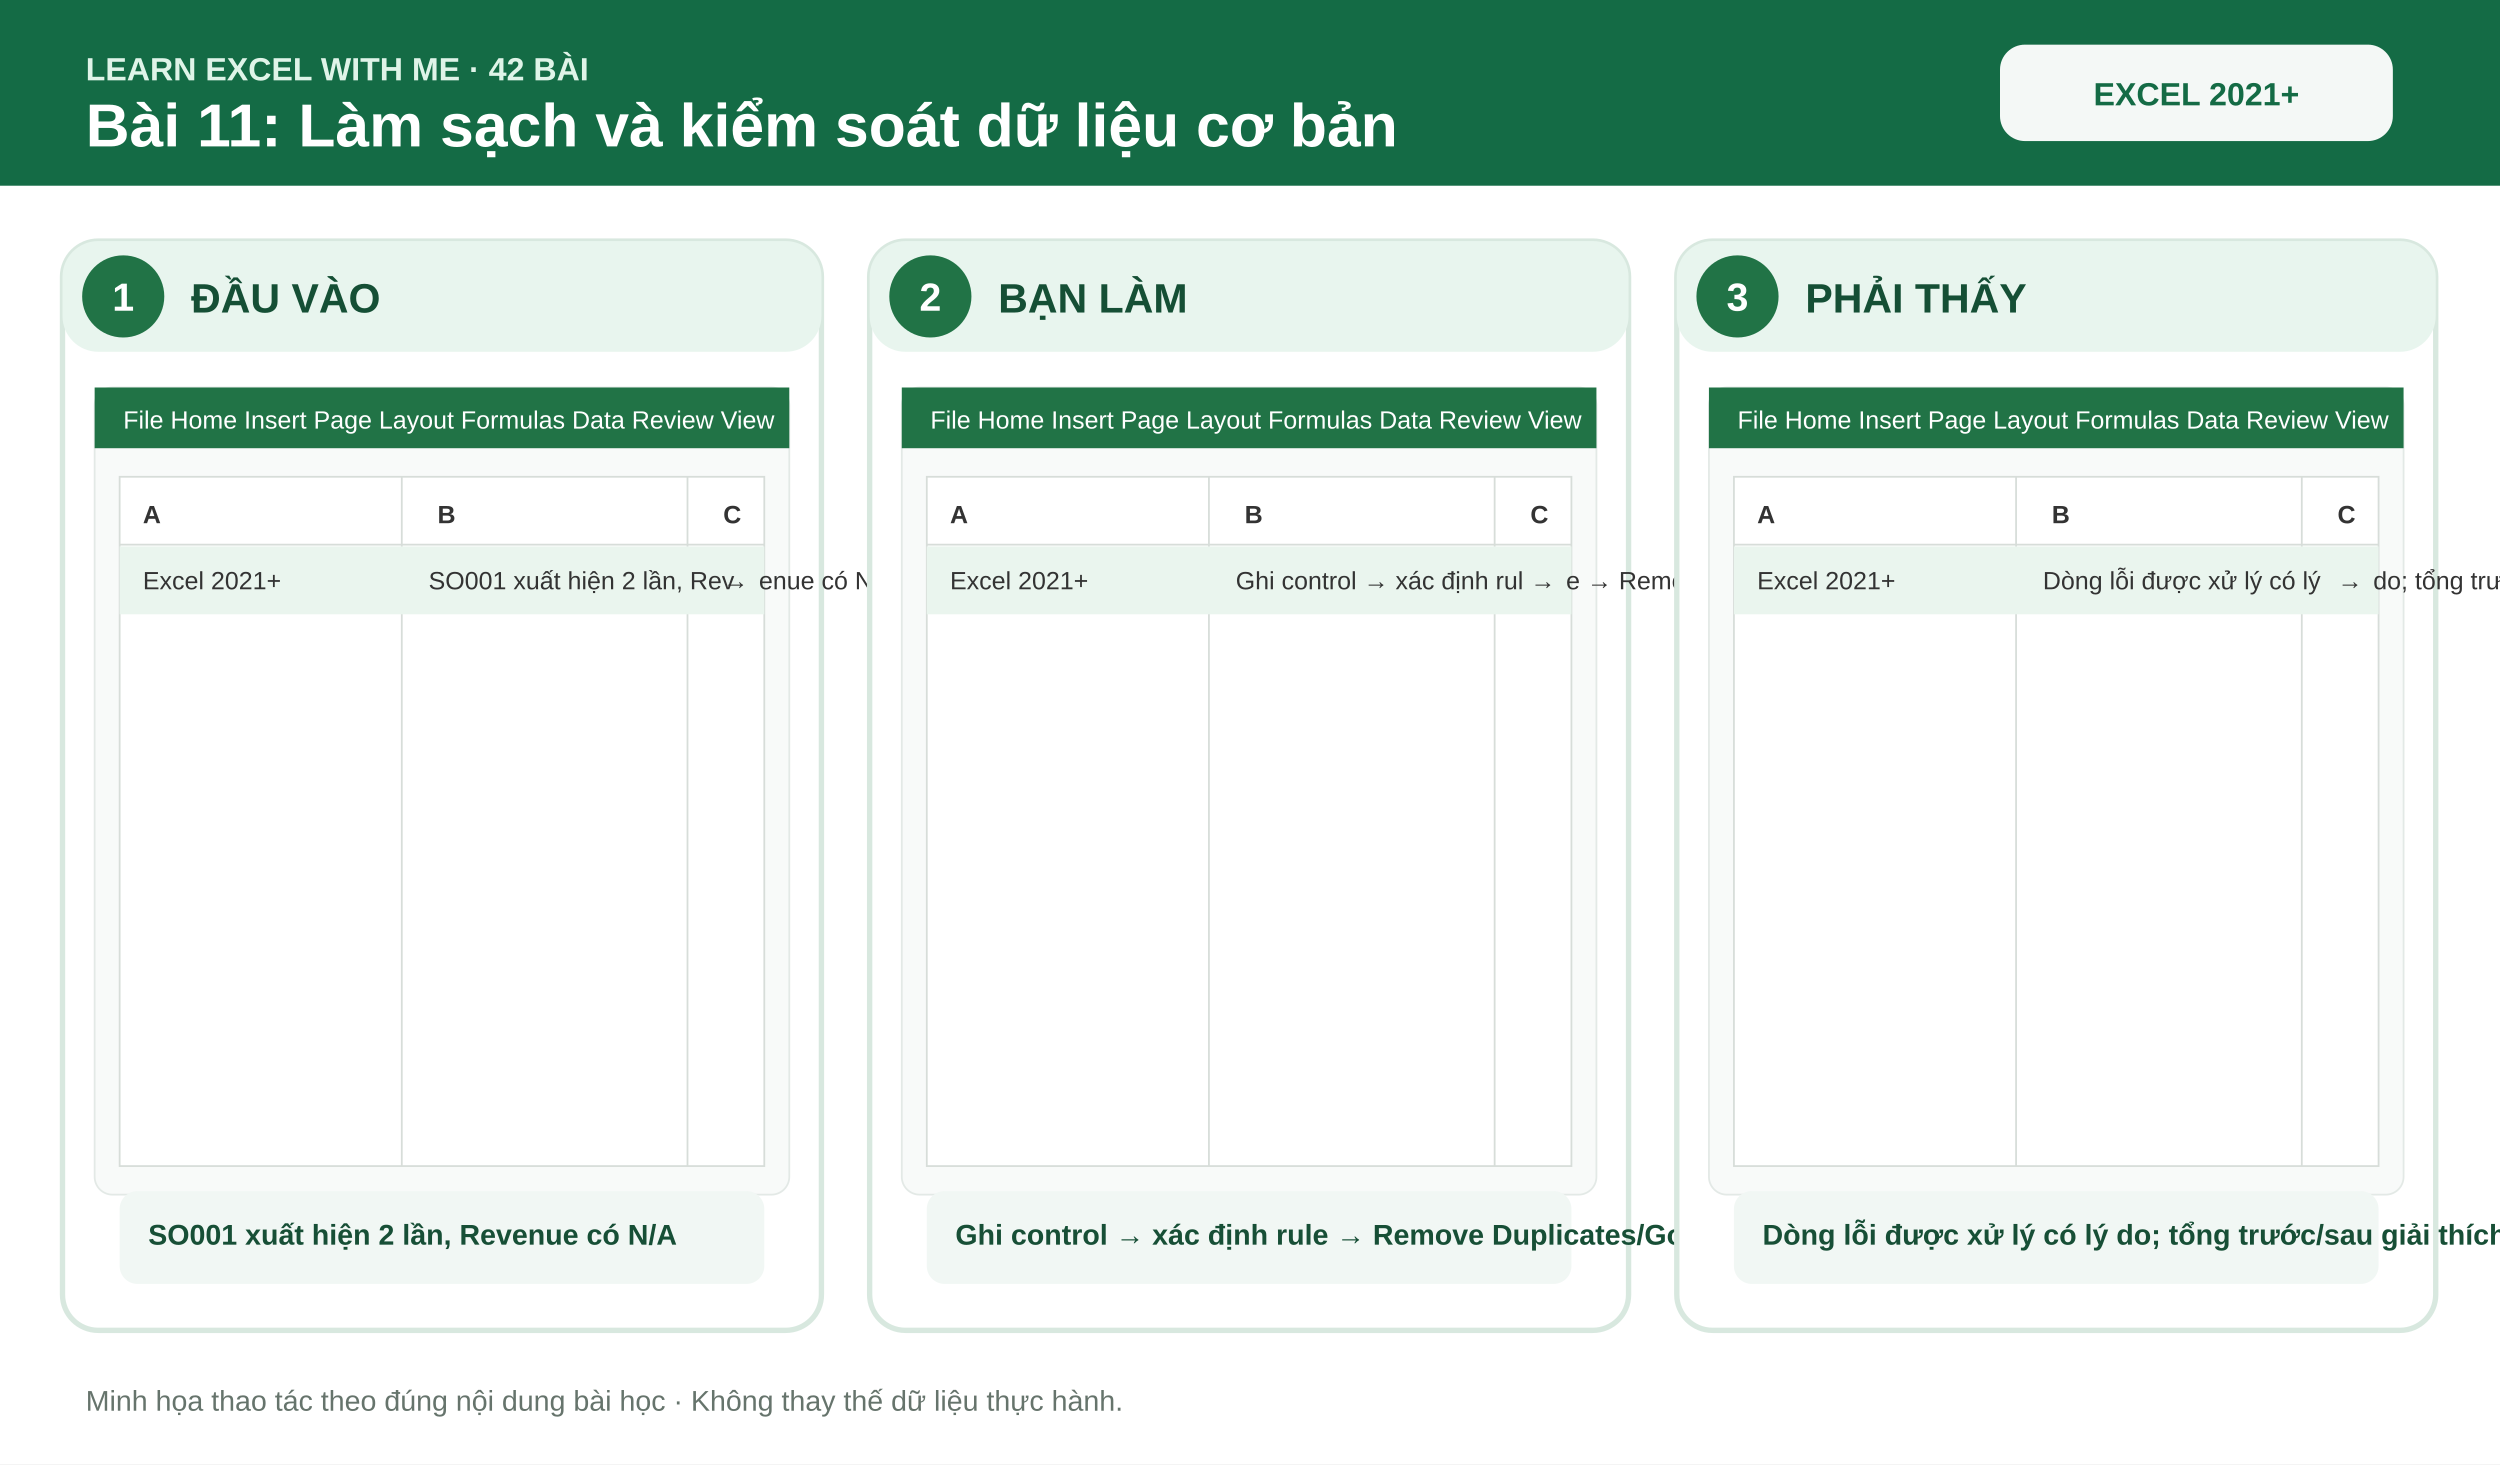
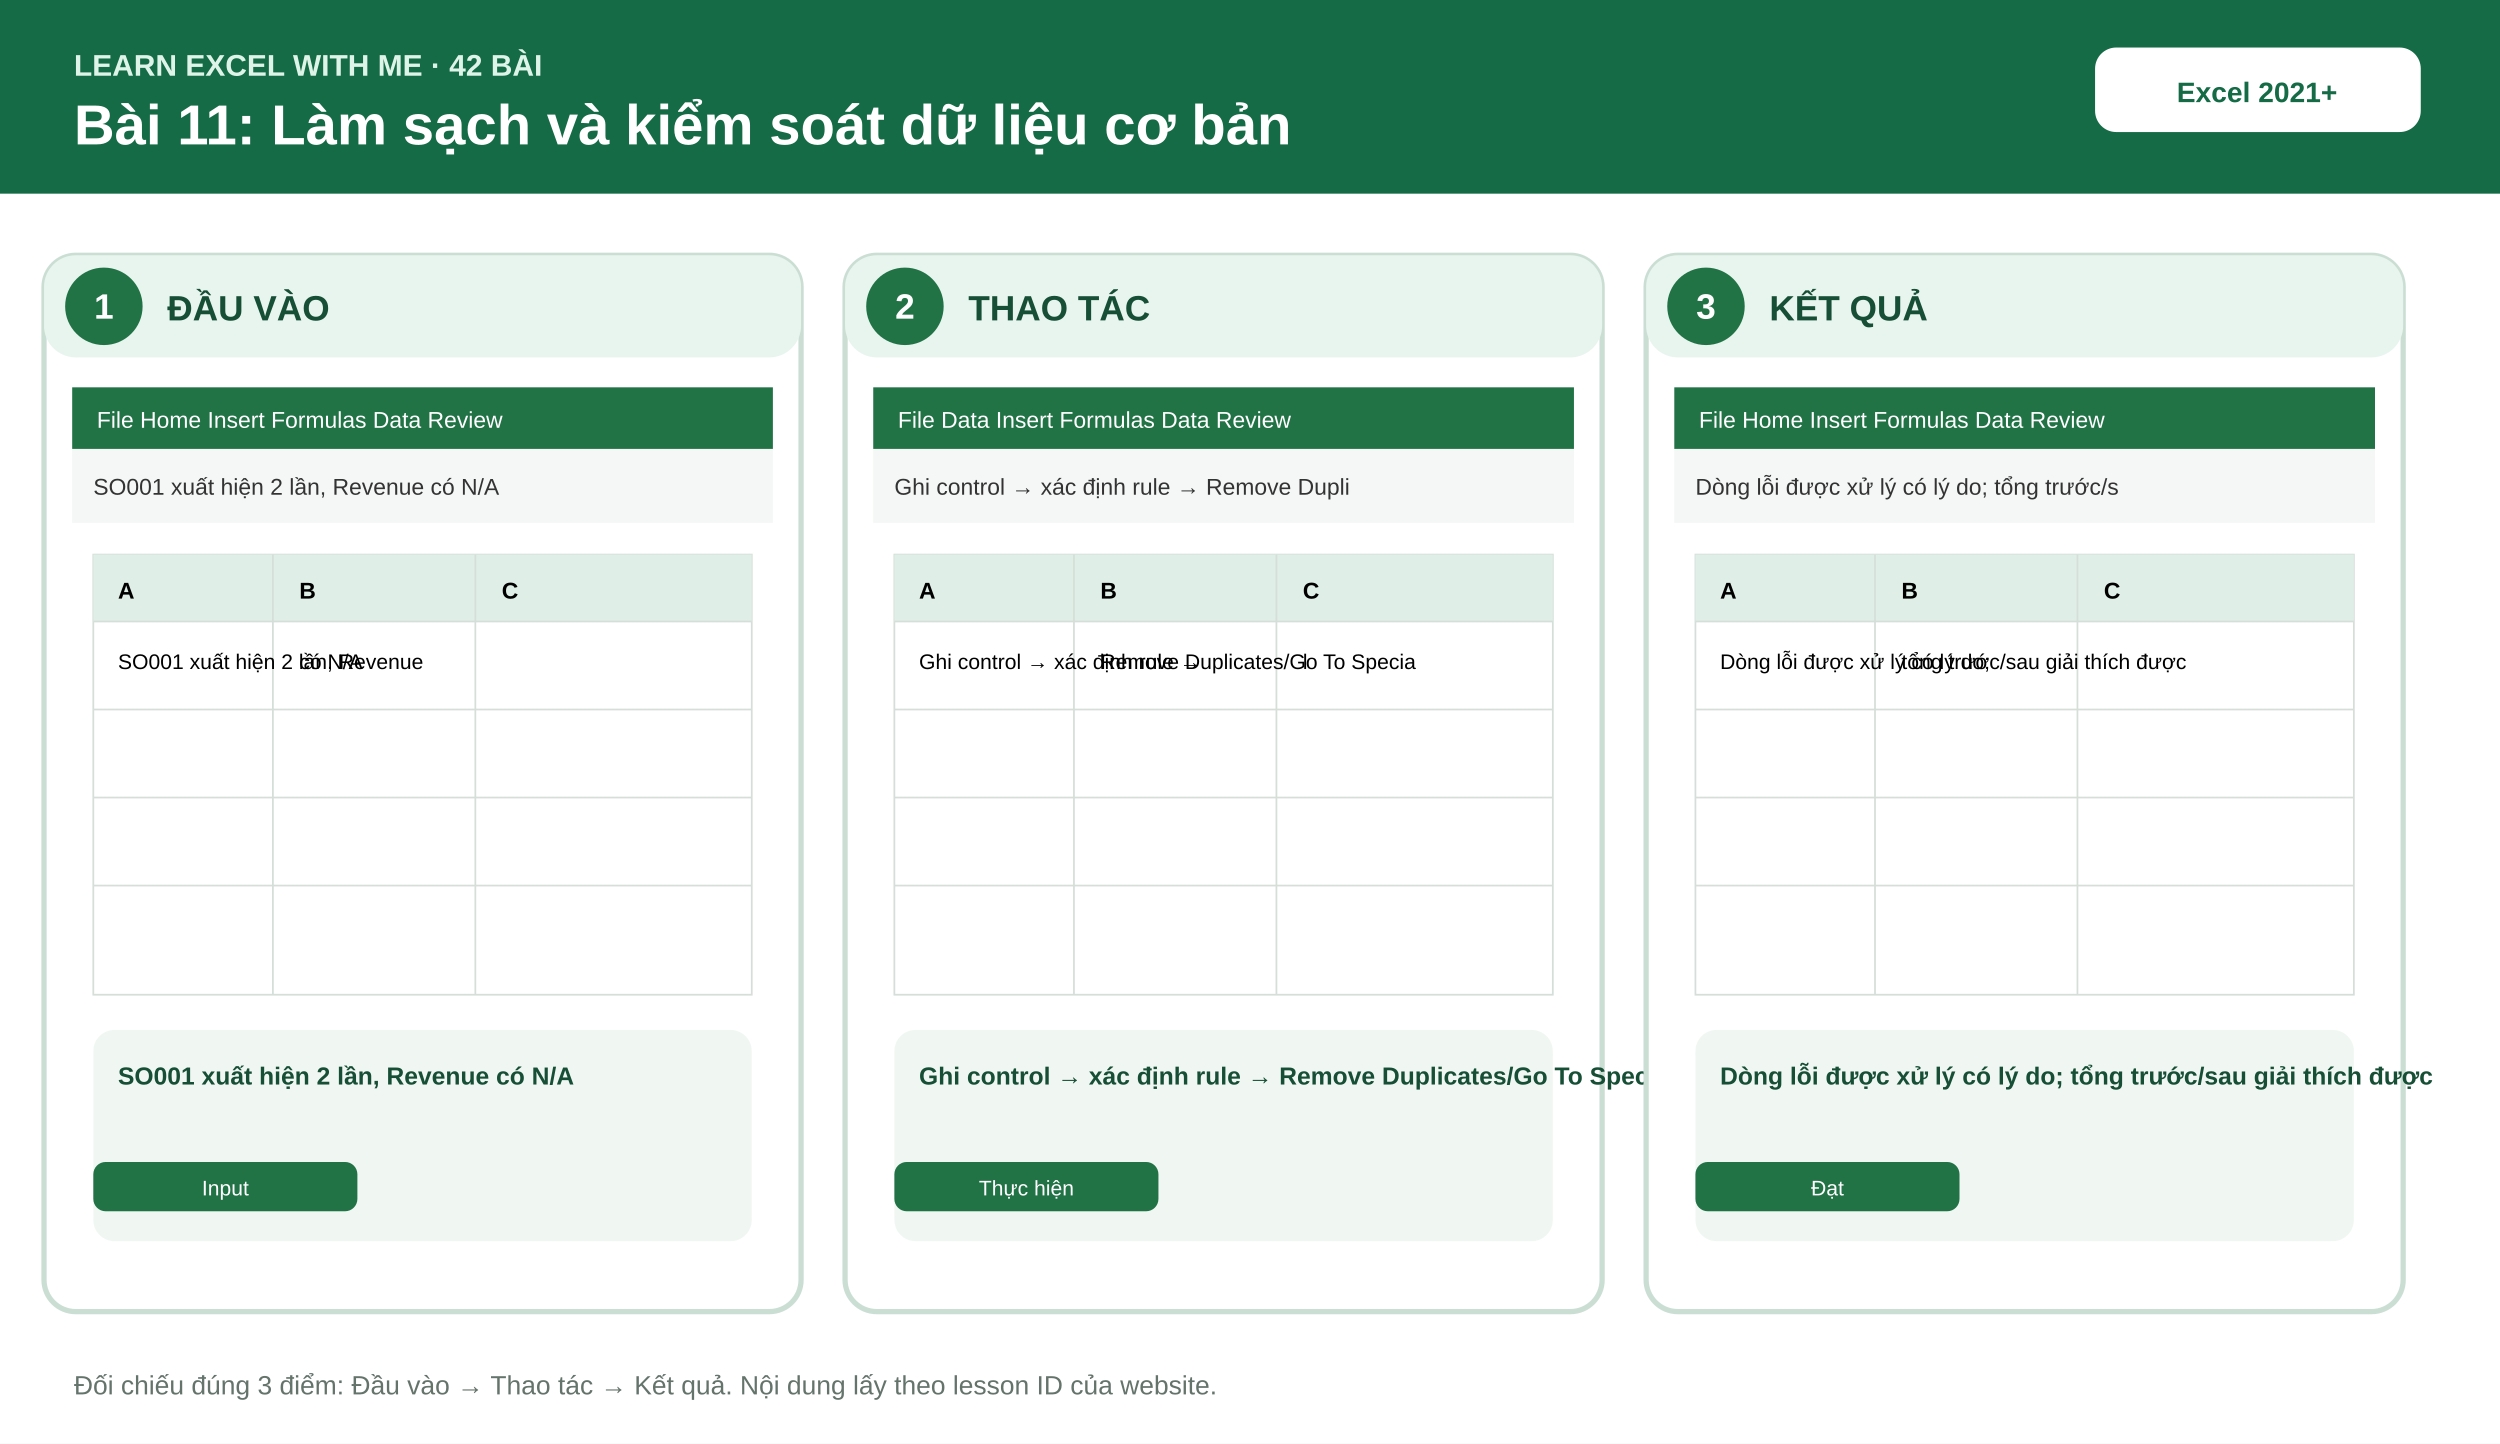
- <svg xmlns="http://www.w3.org/2000/svg" width="1400" height="820" viewBox="0 0 1400 820">
-   <rect width="1400" height="820" fill="#fff" />
-   <rect x="0" y="0" width="1400" height="104" fill="#146b45" />
-   <text x="48" y="45" font-family="Arial" font-size="18" font-weight="700" fill="#dff4e8">LEARN EXCEL WITH ME · 42 BÀI</text>
-   <text x="48" y="82" font-family="Arial" font-size="34" font-weight="700" fill="#fff">Bài 11: Làm sạch và kiểm soát dữ liệu cơ bản</text>
-   <rect x="1120" y="25" width="220" height="54" rx="14" fill="#fff" opacity=".95" />
-   <text x="1230" y="59" text-anchor="middle" font-family="Arial" font-size="18" font-weight="700" fill="#146b45">EXCEL 2021+</text>
-   <rect x="35" y="135" width="425" height="610" rx="20" fill="#fff" stroke="#d8e8df" stroke-width="3" />
-   <rect x="35" y="135" width="425" height="62" rx="20" fill="#e8f5ee" />
-   <circle cx="69" cy="166" r="23" fill="#217346" />
-   <text x="69" y="174" text-anchor="middle" font-family="Arial" font-size="22" font-weight="700" fill="#fff">1</text>
-   <text x="107" y="175" font-family="Arial" font-size="23" font-weight="700" fill="#154f35">ĐẦU VÀO</text>
-   <rect x="53" y="217" width="389" height="452" rx="10" fill="#f8faf9" stroke="#e3e9e6" />
-   <rect x="53" y="217" width="389" height="34" fill="#217346" />
-   <text x="69" y="240" font-family="Arial" font-size="14" fill="#fff">File  Home  Insert  Page Layout  Formulas  Data  Review  View</text>
-   <rect x="67" y="267" width="361" height="386" fill="#fff" stroke="#d7ddd9" />
-   <line x1="67" y1="305" x2="428" y2="305" stroke="#d7ddd9" />
-   <line x1="225" y1="267" x2="225" y2="653" stroke="#d7ddd9" />
-   <line x1="385" y1="267" x2="385" y2="653" stroke="#d7ddd9" />
-   <line x1="545" y1="267" x2="545" y2="653" stroke="#d7ddd9" />
-   <text x="80" y="293" font-family="Arial" font-size="14" font-weight="700" fill="#333">A</text>
-   <text x="245" y="293" font-family="Arial" font-size="14" font-weight="700" fill="#333">B</text>
-   <text x="405" y="293" font-family="Arial" font-size="14" font-weight="700" fill="#333">C</text>
-   <text x="565" y="293" font-family="Arial" font-size="14" font-weight="700" fill="#333">D</text>
-   <rect x="67" y="306" width="361" height="38" fill="#eaf5ee" />
-   <text x="80" y="330" font-family="Arial" font-size="14" fill="#333">Excel 2021+</text>
-   <text x="240" y="330" font-family="Arial" font-size="14" fill="#333">SO001 xuất hiện 2 lần, Rev</text>
-   <text x="405" y="330" font-family="Arial" font-size="14" fill="#333">→</text>
-   <text x="425" y="330" font-family="Arial" font-size="14" fill="#333">enue có N/A</text>
-   <rect x="67" y="667" width="361" height="52" rx="10" fill="#f1f7f4" />
-   <text x="83" y="697" font-family="Arial" font-size="16" font-weight="700" fill="#174f36">SO001 xuất hiện 2 lần, Revenue có N/A</text>
-   <rect x="487" y="135" width="425" height="610" rx="20" fill="#fff" stroke="#d8e8df" stroke-width="3" />
-   <rect x="487" y="135" width="425" height="62" rx="20" fill="#e8f5ee" />
-   <circle cx="521" cy="166" r="23" fill="#217346" />
-   <text x="521" y="174" text-anchor="middle" font-family="Arial" font-size="22" font-weight="700" fill="#fff">2</text>
-   <text x="559" y="175" font-family="Arial" font-size="23" font-weight="700" fill="#154f35">BẠN LÀM</text>
-   <rect x="505" y="217" width="389" height="452" rx="10" fill="#f8faf9" stroke="#e3e9e6" />
-   <rect x="505" y="217" width="389" height="34" fill="#217346" />
-   <text x="521" y="240" font-family="Arial" font-size="14" fill="#fff">File  Home  Insert  Page Layout  Formulas  Data  Review  View</text>
-   <rect x="519" y="267" width="361" height="386" fill="#fff" stroke="#d7ddd9" />
-   <line x1="519" y1="305" x2="880" y2="305" stroke="#d7ddd9" />
-   <line x1="677" y1="267" x2="677" y2="653" stroke="#d7ddd9" />
-   <line x1="837" y1="267" x2="837" y2="653" stroke="#d7ddd9" />
-   <line x1="997" y1="267" x2="997" y2="653" stroke="#d7ddd9" />
-   <text x="532" y="293" font-family="Arial" font-size="14" font-weight="700" fill="#333">A</text>
-   <text x="697" y="293" font-family="Arial" font-size="14" font-weight="700" fill="#333">B</text>
-   <text x="857" y="293" font-family="Arial" font-size="14" font-weight="700" fill="#333">C</text>
-   <text x="1017" y="293" font-family="Arial" font-size="14" font-weight="700" fill="#333">D</text>
-   <rect x="519" y="306" width="361" height="38" fill="#eaf5ee" />
-   <text x="532" y="330" font-family="Arial" font-size="14" fill="#333">Excel 2021+</text>
-   <text x="692" y="330" font-family="Arial" font-size="14" fill="#333">Ghi control → xác định rul</text>
-   <text x="857" y="330" font-family="Arial" font-size="14" fill="#333">→</text>
-   <text x="877" y="330" font-family="Arial" font-size="14" fill="#333">e → Remove Duplicates/Go T</text>
-   <rect x="519" y="667" width="361" height="52" rx="10" fill="#f1f7f4" />
-   <text x="535" y="697" font-family="Arial" font-size="16" font-weight="700" fill="#174f36">Ghi control → xác định rule → Remove Duplicates/Go To Special</text>
-   <rect x="939" y="135" width="425" height="610" rx="20" fill="#fff" stroke="#d8e8df" stroke-width="3" />
-   <rect x="939" y="135" width="425" height="62" rx="20" fill="#e8f5ee" />
-   <circle cx="973" cy="166" r="23" fill="#217346" />
-   <text x="973" y="174" text-anchor="middle" font-family="Arial" font-size="22" font-weight="700" fill="#fff">3</text>
-   <text x="1011" y="175" font-family="Arial" font-size="23" font-weight="700" fill="#154f35">PHẢI THẤY</text>
-   <rect x="957" y="217" width="389" height="452" rx="10" fill="#f8faf9" stroke="#e3e9e6" />
-   <rect x="957" y="217" width="389" height="34" fill="#217346" />
-   <text x="973" y="240" font-family="Arial" font-size="14" fill="#fff">File  Home  Insert  Page Layout  Formulas  Data  Review  View</text>
-   <rect x="971" y="267" width="361" height="386" fill="#fff" stroke="#d7ddd9" />
-   <line x1="971" y1="305" x2="1332" y2="305" stroke="#d7ddd9" />
-   <line x1="1129" y1="267" x2="1129" y2="653" stroke="#d7ddd9" />
-   <line x1="1289" y1="267" x2="1289" y2="653" stroke="#d7ddd9" />
-   <line x1="1449" y1="267" x2="1449" y2="653" stroke="#d7ddd9" />
-   <text x="984" y="293" font-family="Arial" font-size="14" font-weight="700" fill="#333">A</text>
-   <text x="1149" y="293" font-family="Arial" font-size="14" font-weight="700" fill="#333">B</text>
-   <text x="1309" y="293" font-family="Arial" font-size="14" font-weight="700" fill="#333">C</text>
-   <text x="1469" y="293" font-family="Arial" font-size="14" font-weight="700" fill="#333">D</text>
-   <rect x="971" y="306" width="361" height="38" fill="#eaf5ee" />
-   <text x="984" y="330" font-family="Arial" font-size="14" fill="#333">Excel 2021+</text>
-   <text x="1144" y="330" font-family="Arial" font-size="14" fill="#333">Dòng lỗi được xử lý có lý </text>
-   <text x="1309" y="330" font-family="Arial" font-size="14" fill="#333">→</text>
-   <text x="1329" y="330" font-family="Arial" font-size="14" fill="#333">do; tổng trước/sau giải th</text>
-   <rect x="971" y="667" width="361" height="52" rx="10" fill="#f1f7f4" />
-   <text x="987" y="697" font-family="Arial" font-size="16" font-weight="700" fill="#174f36">Dòng lỗi được xử lý có lý do; tổng trước/sau giải thích được</text>
-   <text x="48" y="790" font-family="Arial" font-size="16" fill="#66746c">Minh họa thao tác theo đúng nội dung bài học · Không thay thế dữ liệu thực hành.</text>
+ <svg xmlns="http://www.w3.org/2000/svg" width="1420" height="820">
+   <rect width="1420" height="820" fill="#fff" />
+   <rect width="1420" height="110" fill="#146b45" />
+   <text x="42" y="43" font-family="Arial" font-size="17" font-weight="700" fill="#dff4e8">LEARN EXCEL WITH ME · 42 BÀI</text>
+   <text x="42" y="82" font-family="Arial" font-size="32" font-weight="700" fill="#fff">Bài 11: Làm sạch và kiểm soát dữ liệu cơ bản</text>
+   <rect x="1190" y="27" width="185" height="48" rx="12" fill="#fff" />
+   <text x="1282" y="58" text-anchor="middle" font-family="Arial" font-size="16" font-weight="700" fill="#146b45">Excel 2021+</text>
+   <g>
+     <rect x="25" y="145" width="430" height="600" rx="18" fill="#fff" stroke="#cbded4" stroke-width="3" />
+     <rect x="25" y="145" width="430" height="58" rx="18" fill="#e8f5ee" />
+     <circle cx="59" cy="174" r="22" fill="#217346" />
+     <text x="59" y="181" text-anchor="middle" font-family="Arial" font-size="20" font-weight="700" fill="#fff">1</text>
+     <text x="95" y="182" font-family="Arial" font-size="20" font-weight="700" fill="#174f36">ĐẦU VÀO</text>
+     <rect x="41" y="220" width="398" height="35" fill="#217346" />
+     <text x="55" y="243" font-family="Arial" font-size="13" fill="#fff">File  Home  Insert  Formulas  Data  Review</text>
+     <rect x="41" y="255" width="398" height="42" fill="#f4f7f5" />
+     <text x="53" y="281" font-family="Arial" font-size="13" fill="#333">SO001 xuất hiện 2 lần, Revenue có N/A</text>
+     <rect x="53" y="315" width="374" height="250" fill="#fff" stroke="#d6ded9" />
+     <rect x="53" y="315" width="374" height="38" fill="#dfeee7" />
+     <path d="M53 353h374M53 403h374M53 453h374M53 503h374M155 315v250M270 315v250" stroke="#d6ded9" />
+     <text x="67" y="340" font-family="Arial" font-size="13" font-weight="700">A</text>
+     <text x="170" y="340" font-family="Arial" font-size="13" font-weight="700">B</text>
+     <text x="285" y="340" font-family="Arial" font-size="13" font-weight="700">C</text>
+     <text x="67" y="380" font-family="Arial" font-size="12">SO001 xuất hiện 2 lần, Revenue</text>
+     <text x="170" y="380" font-family="Arial" font-size="12"> có N/A</text>
+     <text x="285" y="380" font-family="Arial" font-size="12" />
+     <rect x="53" y="585" width="374" height="120" rx="12" fill="#f0f7f3" />
+     <text x="67" y="616" font-family="Arial" font-size="14" font-weight="700" fill="#174f36">SO001 xuất hiện 2 lần, Revenue có N/A</text>
+     <rect x="53" y="660" width="150" height="28" rx="7" fill="#217346" />
+     <text x="128" y="679" text-anchor="middle" font-family="Arial" font-size="12" fill="#fff">Input</text>
+   </g>
+   <g>
+     <rect x="480" y="145" width="430" height="600" rx="18" fill="#fff" stroke="#cbded4" stroke-width="3" />
+     <rect x="480" y="145" width="430" height="58" rx="18" fill="#e8f5ee" />
+     <circle cx="514" cy="174" r="22" fill="#217346" />
+     <text x="514" y="181" text-anchor="middle" font-family="Arial" font-size="20" font-weight="700" fill="#fff">2</text>
+     <text x="550" y="182" font-family="Arial" font-size="20" font-weight="700" fill="#174f36">THAO TÁC</text>
+     <rect x="496" y="220" width="398" height="35" fill="#217346" />
+     <text x="510" y="243" font-family="Arial" font-size="13" fill="#fff">File  Data  Insert  Formulas  Data  Review</text>
+     <rect x="496" y="255" width="398" height="42" fill="#f4f7f5" />
+     <text x="508" y="281" font-family="Arial" font-size="13" fill="#333">Ghi control → xác định rule → Remove Dupli</text>
+     <rect x="508" y="315" width="374" height="250" fill="#fff" stroke="#d6ded9" />
+     <rect x="508" y="315" width="374" height="38" fill="#dfeee7" />
+     <path d="M508 353h374M508 403h374M508 453h374M508 503h374M610 315v250M725 315v250" stroke="#d6ded9" />
+     <text x="522" y="340" font-family="Arial" font-size="13" font-weight="700">A</text>
+     <text x="625" y="340" font-family="Arial" font-size="13" font-weight="700">B</text>
+     <text x="740" y="340" font-family="Arial" font-size="13" font-weight="700">C</text>
+     <text x="522" y="380" font-family="Arial" font-size="12">Ghi control → xác định rule → </text>
+     <text x="625" y="380" font-family="Arial" font-size="12">Remove Duplicates/Go To Specia</text>
+     <text x="740" y="380" font-family="Arial" font-size="12">l</text>
+     <rect x="508" y="585" width="374" height="120" rx="12" fill="#f0f7f3" />
+     <text x="522" y="616" font-family="Arial" font-size="14" font-weight="700" fill="#174f36">Ghi control → xác định rule → Remove Duplicates/Go To Special</text>
+     <rect x="508" y="660" width="150" height="28" rx="7" fill="#217346" />
+     <text x="583" y="679" text-anchor="middle" font-family="Arial" font-size="12" fill="#fff">Thực hiện</text>
+   </g>
+   <g>
+     <rect x="935" y="145" width="430" height="600" rx="18" fill="#fff" stroke="#cbded4" stroke-width="3" />
+     <rect x="935" y="145" width="430" height="58" rx="18" fill="#e8f5ee" />
+     <circle cx="969" cy="174" r="22" fill="#217346" />
+     <text x="969" y="181" text-anchor="middle" font-family="Arial" font-size="20" font-weight="700" fill="#fff">3</text>
+     <text x="1005" y="182" font-family="Arial" font-size="20" font-weight="700" fill="#174f36">KẾT QUẢ</text>
+     <rect x="951" y="220" width="398" height="35" fill="#217346" />
+     <text x="965" y="243" font-family="Arial" font-size="13" fill="#fff">File  Home  Insert  Formulas  Data  Review</text>
+     <rect x="951" y="255" width="398" height="42" fill="#f4f7f5" />
+     <text x="963" y="281" font-family="Arial" font-size="13" fill="#333">Dòng lỗi được xử lý có lý do; tổng trước/s</text>
+     <rect x="963" y="315" width="374" height="250" fill="#fff" stroke="#d6ded9" />
+     <rect x="963" y="315" width="374" height="38" fill="#dfeee7" />
+     <path d="M963 353h374M963 403h374M963 453h374M963 503h374M1065 315v250M1180 315v250" stroke="#d6ded9" />
+     <text x="977" y="340" font-family="Arial" font-size="13" font-weight="700">A</text>
+     <text x="1080" y="340" font-family="Arial" font-size="13" font-weight="700">B</text>
+     <text x="1195" y="340" font-family="Arial" font-size="13" font-weight="700">C</text>
+     <text x="977" y="380" font-family="Arial" font-size="12">Dòng lỗi được xử lý có lý do; </text>
+     <text x="1080" y="380" font-family="Arial" font-size="12">tổng trước/sau giải thích được</text>
+     <text x="1195" y="380" font-family="Arial" font-size="12" />
+     <rect x="963" y="585" width="374" height="120" rx="12" fill="#f0f7f3" />
+     <text x="977" y="616" font-family="Arial" font-size="14" font-weight="700" fill="#174f36">Dòng lỗi được xử lý có lý do; tổng trước/sau giải thích được</text>
+     <rect x="963" y="660" width="150" height="28" rx="7" fill="#217346" />
+     <text x="1038" y="679" text-anchor="middle" font-family="Arial" font-size="12" fill="#fff">Đạt</text>
+   </g>
+   <text x="42" y="792" font-family="Arial" font-size="15" fill="#64736b">Đối chiếu đúng 3 điểm: Đầu vào → Thao tác → Kết quả. Nội dung lấy theo lesson ID của website.</text>
</svg>
